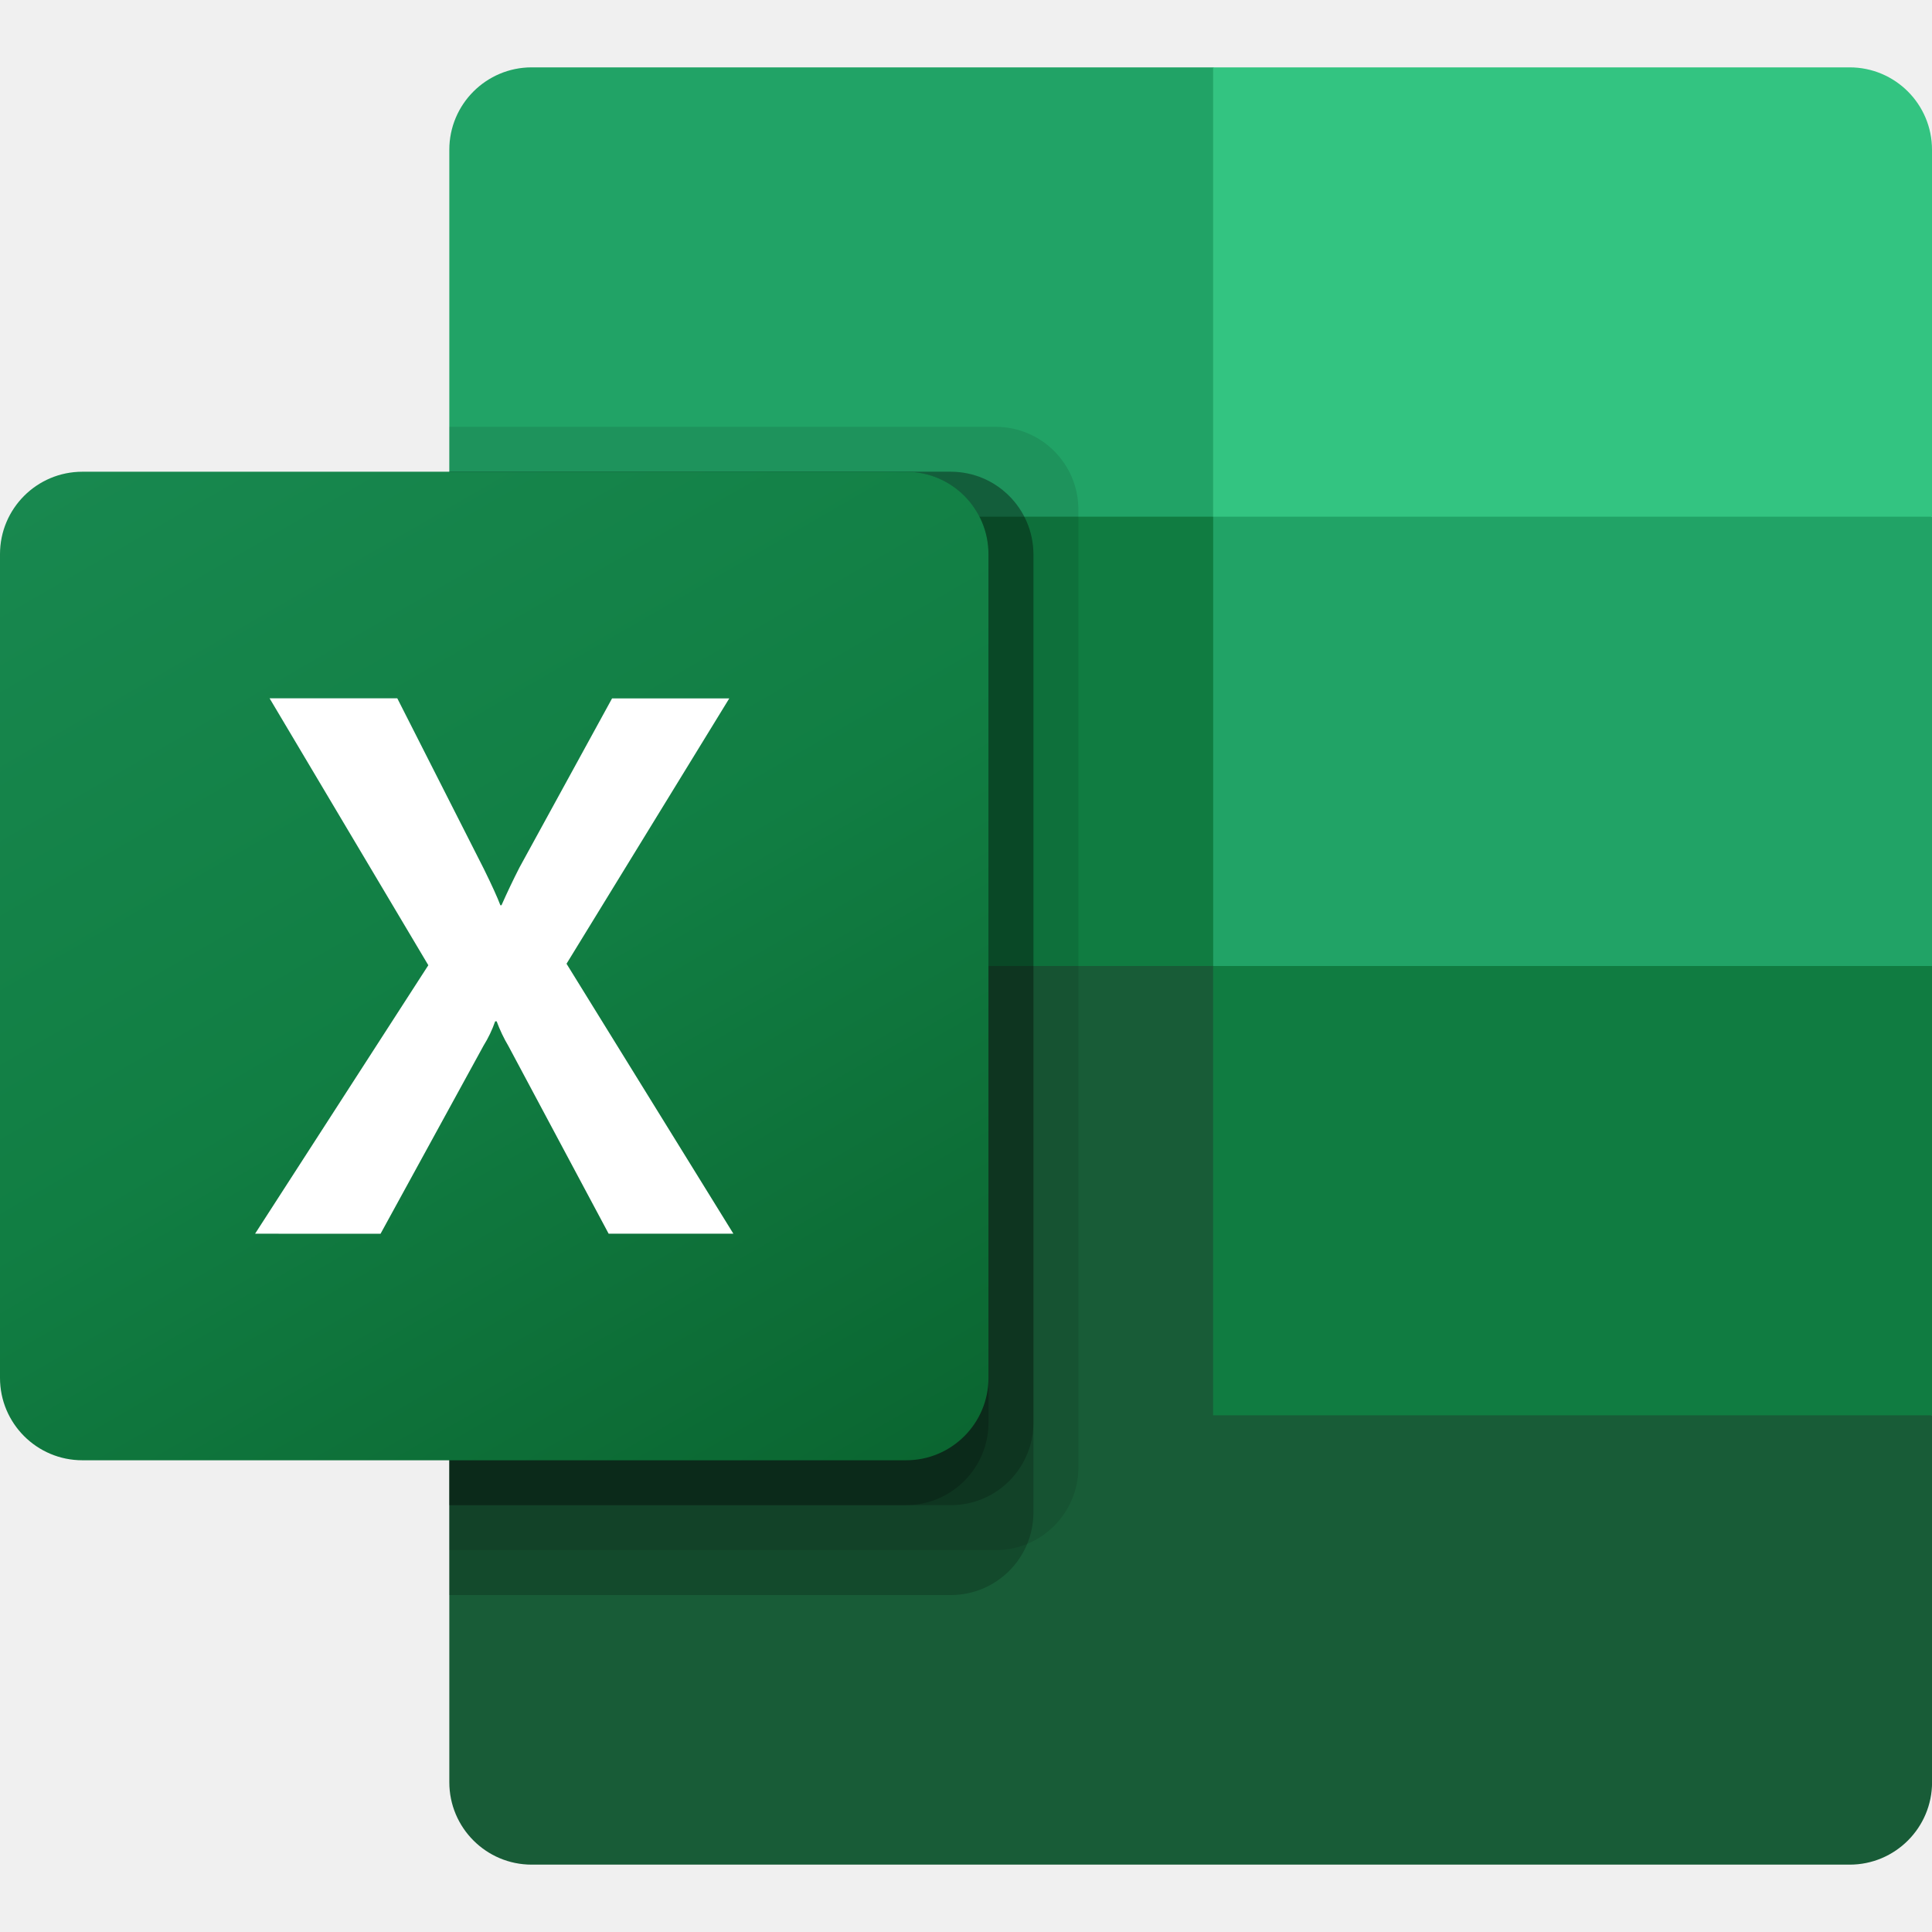
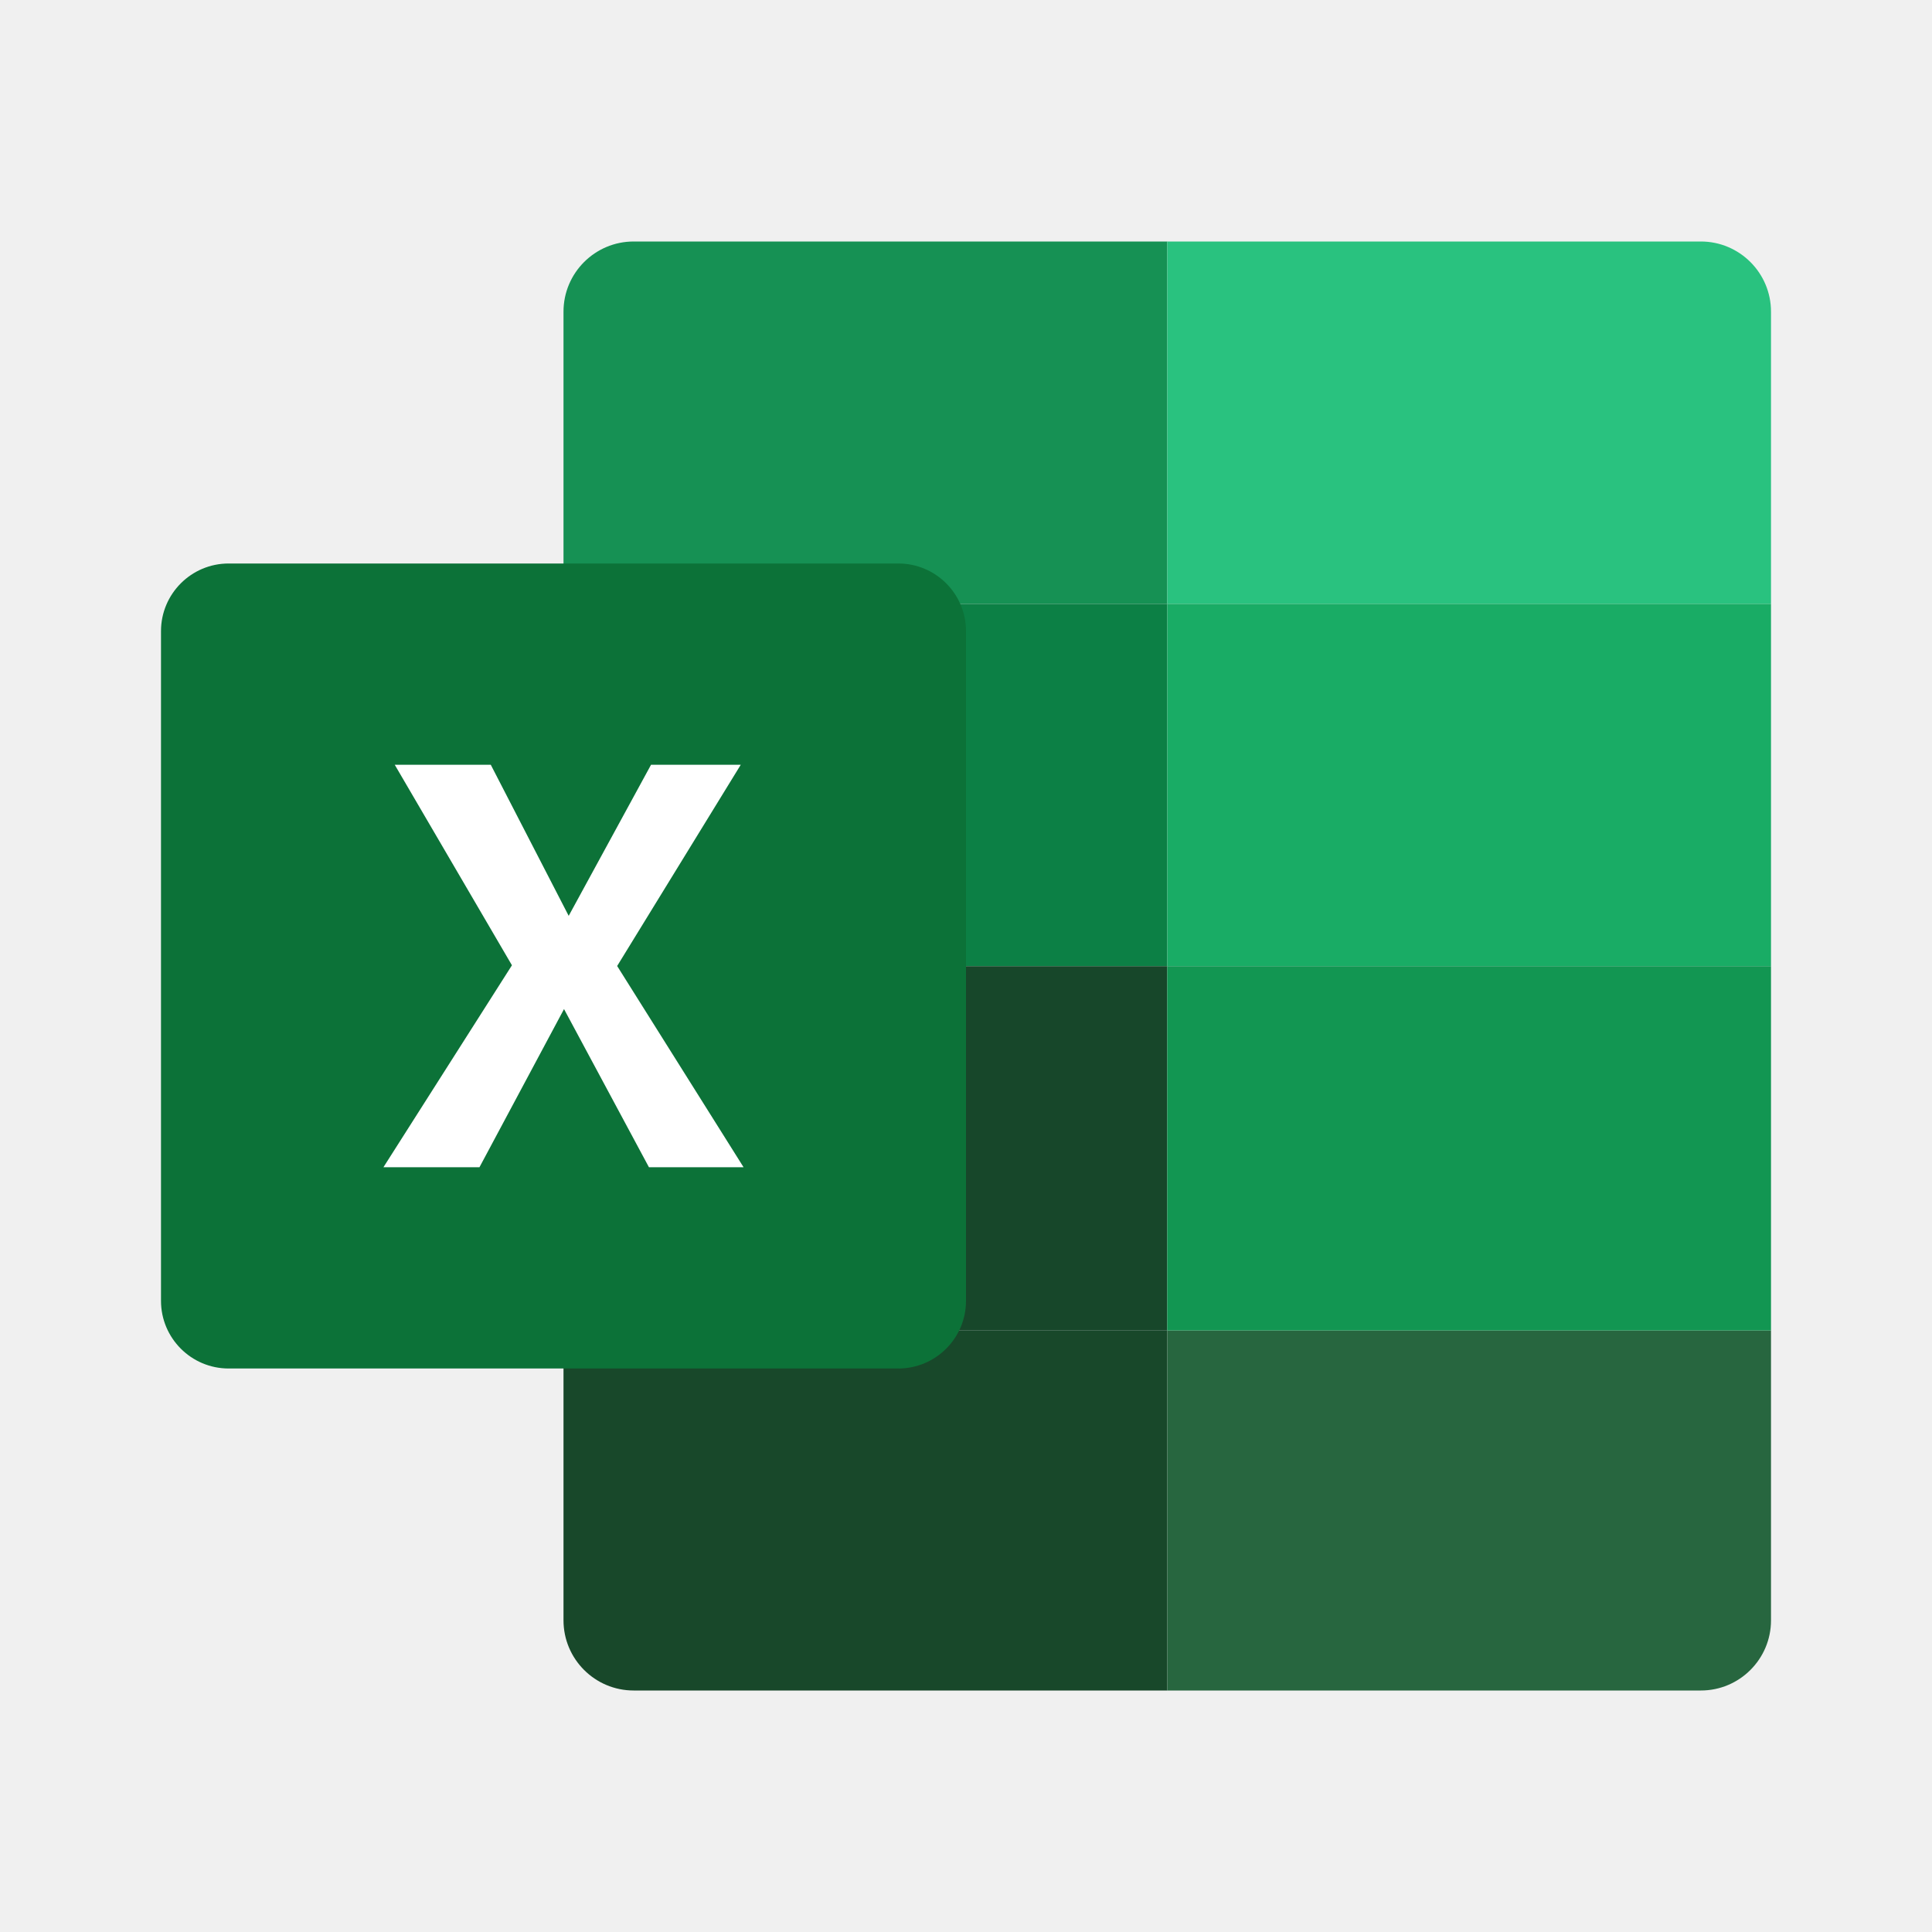
- <svg xmlns="http://www.w3.org/2000/svg" width="30" height="30" viewBox="0 0 30 30" fill="none">
-   <g clip-path="url(#clip0_1177_65287)">
-     <path d="M18.838 14.302L6.977 12.209V27.674C6.977 28.381 7.55 28.954 8.256 28.954H28.722C29.428 28.954 30.001 28.381 30.001 27.674V21.977L18.838 14.302Z" fill="#185C37" />
-     <path d="M18.838 1.046H8.256C7.55 1.046 6.977 1.619 6.977 2.325V8.023L18.838 15L25.116 17.093L30 15V8.023L18.838 1.046Z" fill="#21A366" />
-     <path d="M6.977 8.023H18.838V15H6.977V8.023Z" fill="#107C41" />
-     <path opacity="0.1" d="M15.466 6.628H6.977V24.07H15.466C16.171 24.067 16.742 23.496 16.745 22.791V7.907C16.742 7.201 16.171 6.631 15.466 6.628Z" fill="black" />
-     <path opacity="0.2" d="M14.768 7.325H6.977V24.768H14.768C15.474 24.765 16.045 24.194 16.047 23.488V8.605C16.044 7.899 15.473 7.328 14.768 7.325Z" fill="black" />
-     <path opacity="0.2" d="M14.768 7.325H6.977V23.372H14.768C15.474 23.37 16.045 22.798 16.047 22.093V8.605C16.044 7.899 15.473 7.328 14.768 7.325Z" fill="black" />
-     <path opacity="0.2" d="M14.07 7.325H6.977V23.372H14.07C14.776 23.37 15.347 22.798 15.35 22.093V8.605C15.347 7.899 14.776 7.328 14.07 7.325Z" fill="black" />
-     <path d="M1.279 7.325H14.07C14.776 7.325 15.349 7.898 15.349 8.605V21.396C15.349 22.102 14.777 22.675 14.07 22.675H1.279C0.572 22.675 0 22.102 0 21.396V8.605C0 7.898 0.572 7.325 1.279 7.325Z" fill="url(#paint0_linear_1177_65287)" />
-     <path d="M3.961 19.157L6.651 14.988L4.186 10.843H6.169L7.514 13.494C7.638 13.746 7.723 13.933 7.77 14.057H7.787C7.876 13.856 7.969 13.661 8.066 13.471L9.504 10.845H11.324L8.797 14.965L11.388 19.157H9.451L7.897 16.247C7.824 16.124 7.762 15.994 7.712 15.859H7.689C7.643 15.991 7.583 16.117 7.509 16.236L5.909 19.158L3.961 19.157Z" fill="white" />
-     <path d="M28.721 1.046H18.837V8.023H30V2.325C30 1.619 29.428 1.046 28.721 1.046Z" fill="#33C481" />
-     <path d="M18.837 15H30V21.977H18.837V15Z" fill="#107C41" />
+ <svg xmlns="http://www.w3.org/2000/svg" viewBox="0 0 48 48" width="96px" height="96px">
+   <path fill="#169154" d="M29,6H15.744C14.781,6,14,6.781,14,7.744v7.259h15V6z" />
+   <path fill="#18482a" d="M14,33.054v7.202C14,41.219,14.781,42,15.743,42H29v-8.946H14z" />
+   <path fill="#0c8045" d="M14 15.003H29V24.005H14z" />
+   <path fill="#17472a" d="M14 24.005H29V33.055H14z" />
+   <g>
+     <path fill="#29c27f" d="M42.256,6H29v9.003h15V7.744C44,6.781,43.219,6,42.256,6z" />
+     <path fill="#27663f" d="M29,33.054V42h13.257C43.219,42,44,41.219,44,40.257v-7.202H29z" />
+     <path fill="#19ac65" d="M29 15.003H44V24.005H29z" />
+     <path fill="#129652" d="M29 24.005H44V33.055H29z" />
  </g>
-   <defs>
-     <linearGradient id="paint0_linear_1177_65287" x1="2.666" y1="6.326" x2="12.682" y2="23.674" gradientUnits="userSpaceOnUse">
-       <stop stop-color="#18884F" />
-       <stop offset="0.5" stop-color="#117E43" />
-       <stop offset="1" stop-color="#0B6631" />
-     </linearGradient>
-     <clipPath id="clip0_1177_65287">
-       <rect width="30" height="30" fill="white" />
-     </clipPath>
-   </defs>
+   <path fill="#0c7238" d="M22.319,34H5.681C4.753,34,4,33.247,4,32.319V15.681C4,14.753,4.753,14,5.681,14h16.638 C23.247,14,24,14.753,24,15.681v16.638C24,33.247,23.247,34,22.319,34z" />
+   <path fill="#fff" d="M9.807 19L12.193 19 14.129 22.754 16.175 19 18.404 19 15.333 24 18.474 29 16.123 29 14.013 25.07 11.912 29 9.526 29 12.719 23.982z" />
</svg>
